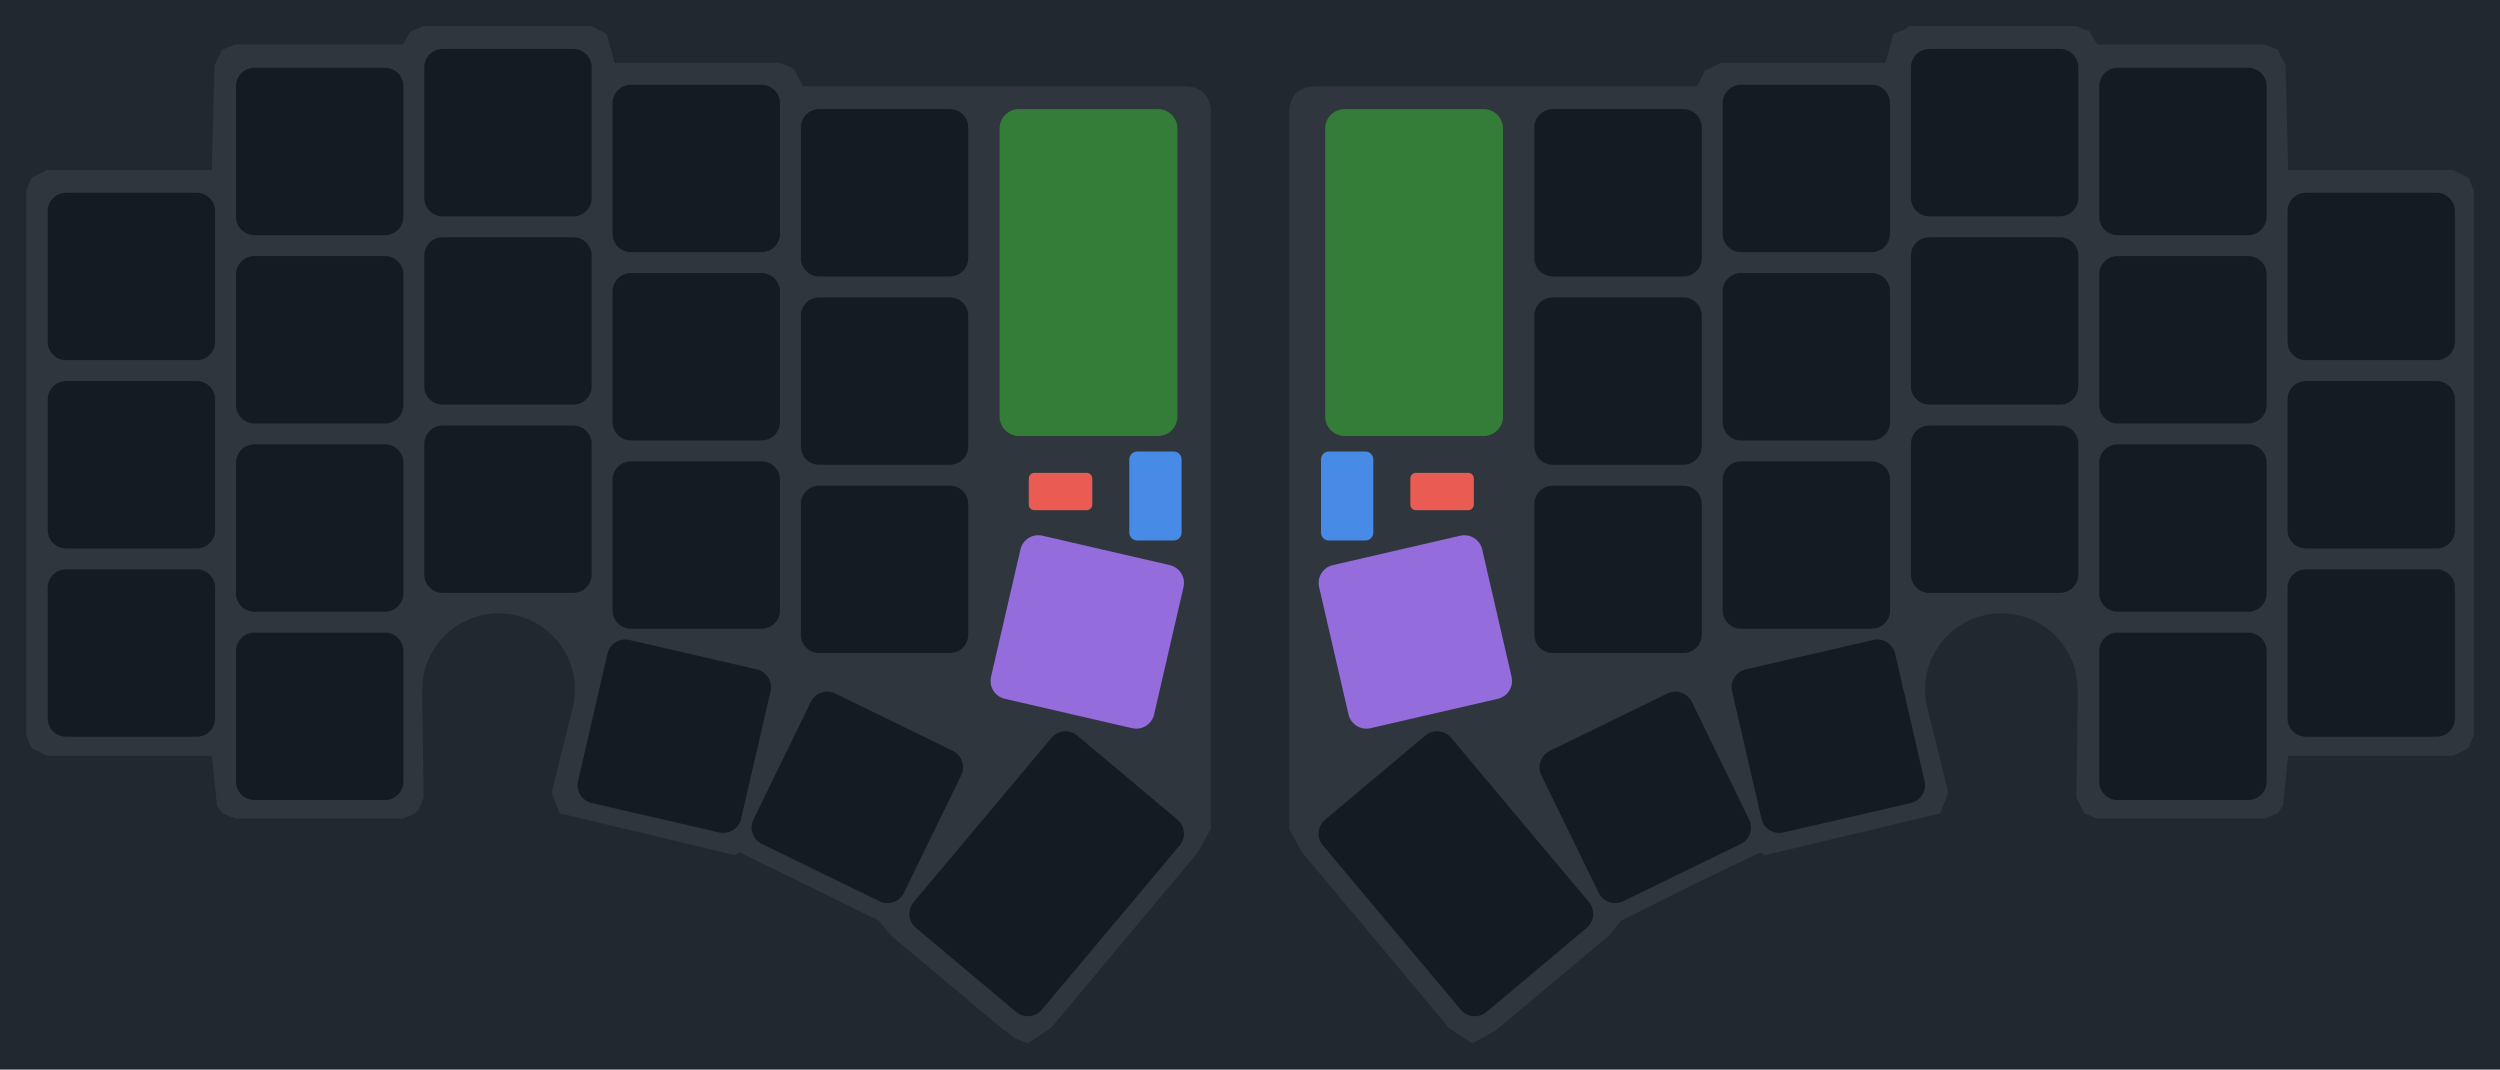
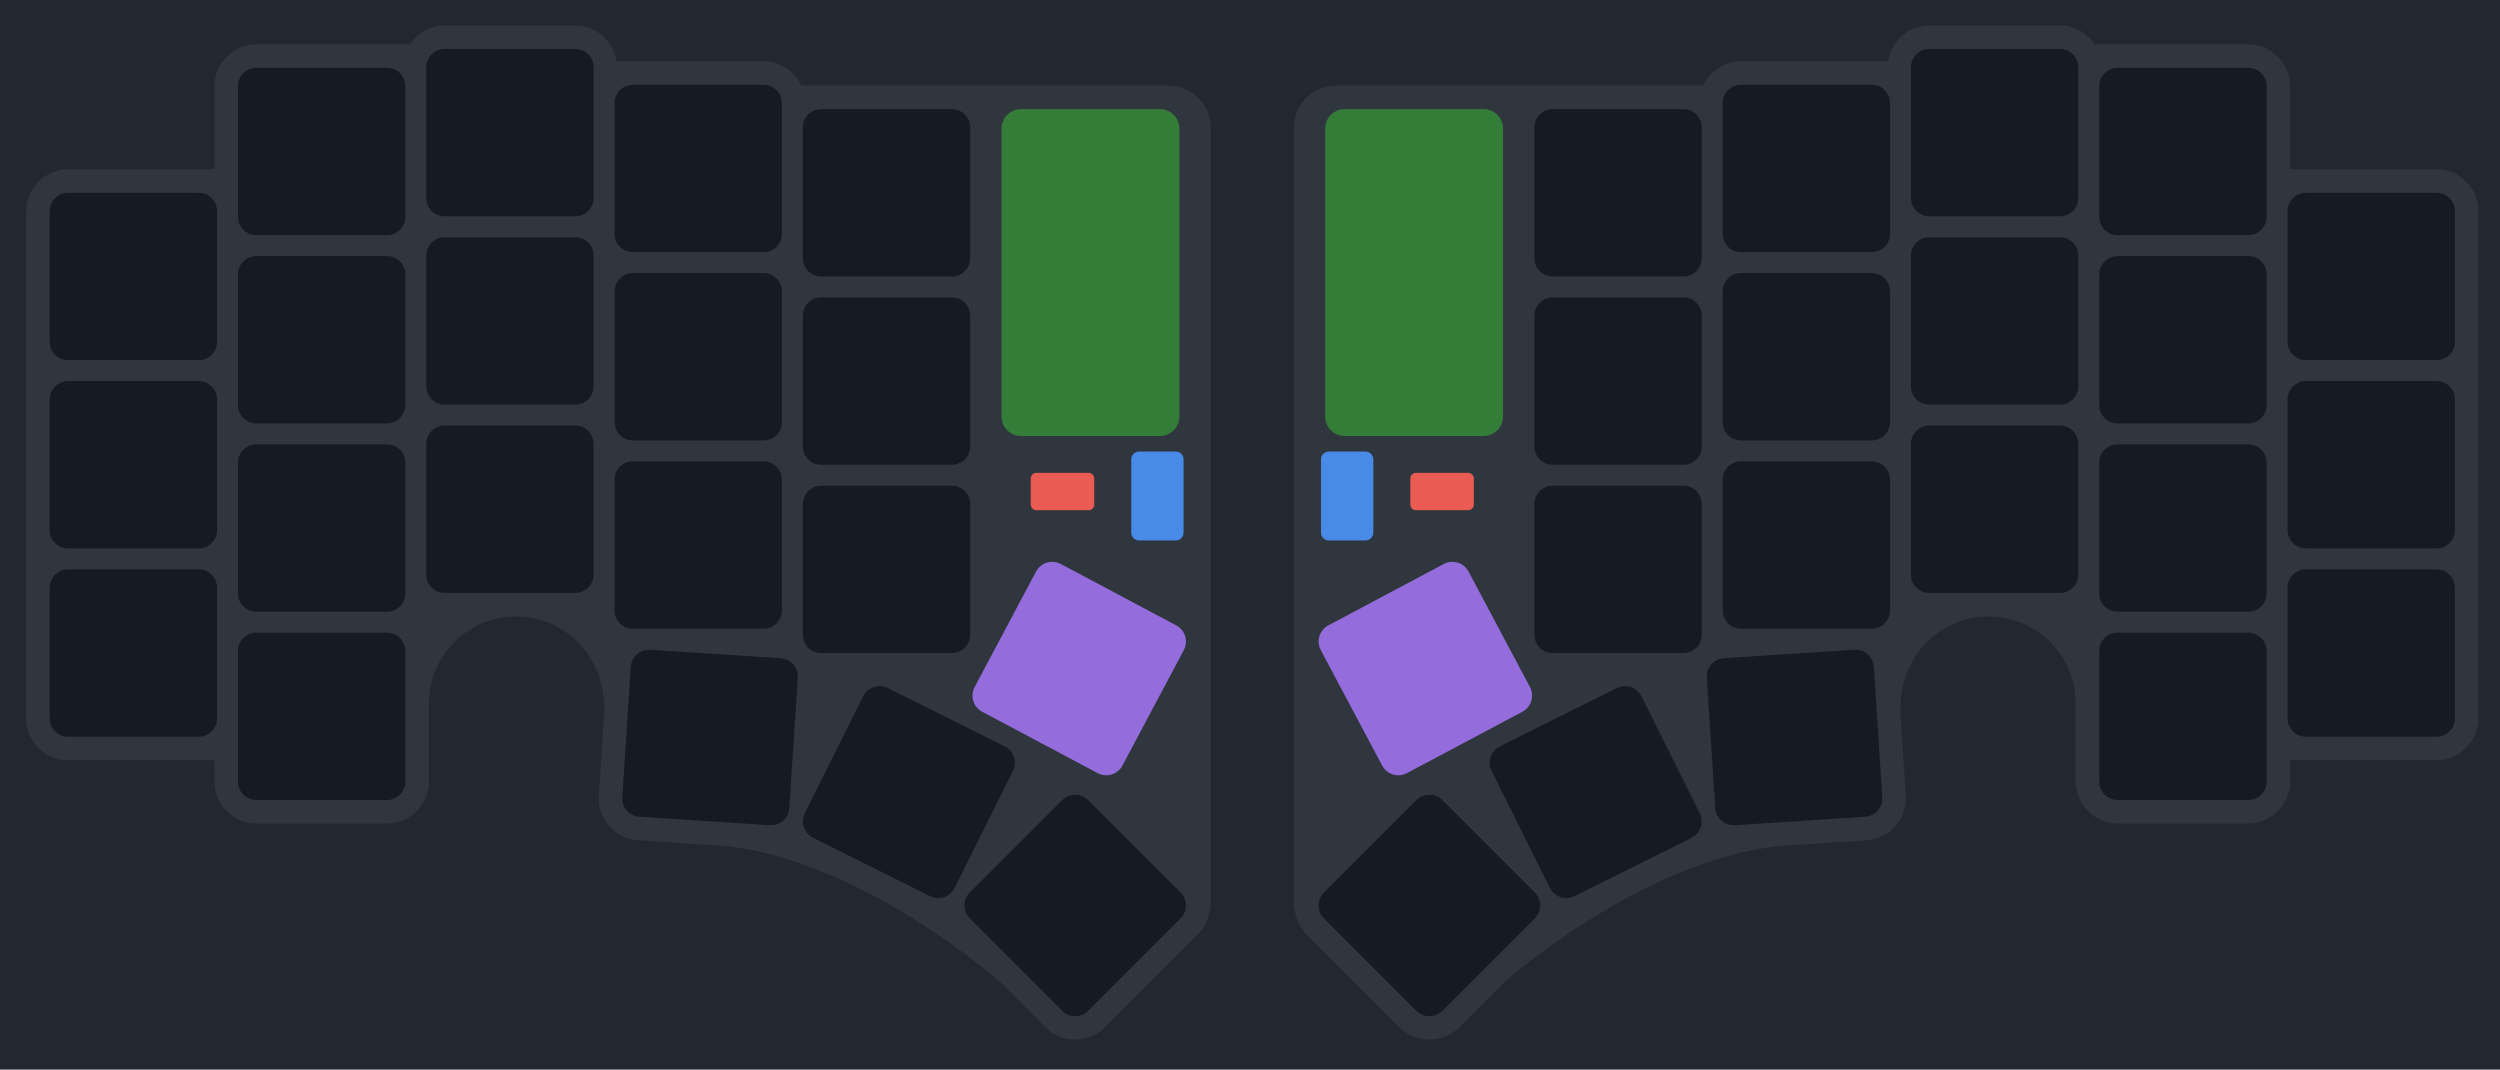
<svg xmlns="http://www.w3.org/2000/svg" viewBox="103.0 41.0 956.0 409.0" width="956.00" height="409.00" role="img" aria-label="Scoot Keyboard physical layout" version="1.1" id="svg49">
  <defs id="defs49" />
  <style id="style1">
  .canvas { fill: #262c36; }
  .cap { stroke: #30363d; stroke-width: 1; }
  .enc { stroke: #30363d; stroke-width: 1; }
  .enc-tread { stroke: rgba(255,255,255,0.35); stroke-width: 2; stroke-linecap: round; }
  .chip rect { stroke: #30363d; stroke-width: 1; }
  .chip text { fill: #fff; font: 600 12.5px system-ui, sans-serif; text-anchor: middle; dominant-baseline: central; }
</style>
  <rect class="canvas" x="103" y="41" width="956" height="409" id="rect1" style="fill:#212830;fill-opacity:1;stroke-width:0.906" />
-   <path id="case-outline-right-1" style="fill:#30363d;fill-opacity:1;stroke:none" d="M 265 51 L 260 53 L 257 58 L 193 58 L 188 60 L 185 66 L 184 106 L 121 106 L 115 109 L 113 114 L 113 135.875 L 113 178 L 113 186 L 113 250 L 113 258 L 113 308.816 L 113 322 L 115 327 L 121 330 L 184 330 L 186 349 L 188 352 L 193 354 L 257 354 L 262 352 L 262.334 351.334 L 263 351 L 265 346 L 264.408 304.518 L 264.508 304.713 A 29.179 29.179 0 0 1 292.84 275.549 L 292.846 275.549 A 29.179 29.179 0 0 1 293.617 275.537 L 293.686 275.537 A 29.179 29.179 0 0 1 322.863 304.715 C 322.863 304.715 322.827 307.237 322.445 309.656 C 322.445 309.659 322.444 309.663 322.443 309.666 L 322.436 309.697 L 321.467 313.633 A 29.179 29.179 0 0 1 321.467 313.635 L 314 344 L 317 352 L 384 368 L 386 367 L 439 393 L 444 399 L 487 435 L 488.164 435.646 L 491 438 L 496 440 L 505 434 L 561 367 L 566 358 L 566 83.875 L 566 83.021 C 565.889 80.624 564.771 74 555.812 74 L 553 74 L 485 74 L 473 74 L 441.5 74 L 410 74 L 407 68 L 406.4 67.699 L 406 67 L 401 65 L 338 65 L 335 54 L 329 51 L 265 51 z " />
  <g id="g50-5" transform="translate(154,480)">
    <g id="g24-49" />
    <g id="g25-5" />
    <g id="g26-4" />
    <g id="g27-9" />
    <g id="g28-5" />
    <g id="g29-3" />
    <g id="g30-7" />
    <g id="g31-8" />
    <g id="g32-9" />
    <g id="g33-7" />
    <g id="g34-2" />
    <g id="g35-3" />
    <g id="g36-9" />
    <g id="g37-2" />
    <g id="g38-1" />
    <g id="g39-6" />
    <g id="g40-12" />
    <g id="g41-7" />
    <g transform="rotate(-13,806.4,318.8)" id="g42-11" />
    <g transform="rotate(-26,736.4,342.2)" id="g43-0" />
    <g transform="rotate(-40,664,371.4)" id="g44-6" />
  </g>
  <g id="g28-68-7" transform="translate(-216.5078,408)" />
  <g id="g50-1" transform="translate(87.23175,530.198)">
    <g id="g24-9" />
    <g id="g25-9" />
    <g id="g26-3" />
    <g id="g27-0" />
    <g id="g28-6" />
    <g id="g29-4" />
    <g id="g30-0" />
    <g id="g31-62" />
    <g id="g32-7" />
    <g id="g33-6" />
    <g id="g34-8" />
    <g id="g35-2" />
    <g id="g36-29" />
    <g id="g37-6" />
    <g id="g38-27" />
    <g id="g39-1" />
    <g id="g40-1" />
    <g id="g41-9" />
    <g transform="rotate(-13,806.4,318.8)" id="g42-1" />
    <g transform="rotate(-26,736.4,342.2)" id="g43-9" />
    <g transform="rotate(-40,664,371.4)" id="g44-0" />
  </g>
  <g id="g39-0-5" transform="translate(4.723989,530.198)" />
  <g id="g50-7" transform="translate(-2.178737e-6,447.5649)">
    <g id="g24-7" />
    <g id="g25-4" />
    <g id="g26-1" />
    <g id="g27-8" />
    <g id="g28-3" />
    <g id="g29-8" />
    <g id="g30-21" />
    <g id="g31-5" />
    <g id="g32-1" />
    <g id="g33-8" />
    <g id="g34-0" />
    <g id="g35-4" />
    <g id="g36-2" />
    <g id="g37-8" />
    <g id="g38-28" />
    <g id="g39-7" />
    <g id="g40-40" />
    <g id="g41-2" />
    <g transform="rotate(-13,806.4,318.8)" id="g42-9" />
    <g transform="rotate(-26,736.4,342.2)" id="g43-8" />
    <g transform="rotate(-40,664,371.4)" id="g44-3" />
  </g>
  <g id="g39-0-1" transform="translate(-83.00776,447.5649)" />
  <g id="g24-4" transform="translate(-117.9922,-33.5)" />
  <g id="g25-8" transform="translate(-117.9922,-33.5)" />
  <g id="g26-5" transform="translate(-117.9922,-33.5)" />
  <g id="g27-3" transform="translate(-117.9922,-33.5)" />
  <g id="g28-1" transform="translate(-117.9922,-33.5)" />
  <g id="g29-6" transform="translate(-117.9922,-33.5)" />
  <g id="g30-2" transform="translate(-117.9922,-33.5)" />
  <g id="g31-6" transform="translate(-117.9922,-33.5)" />
  <g id="g32-5" transform="translate(-117.9922,-33.5)" />
  <g id="g33-4" transform="translate(-117.9922,-33.5)" />
  <g id="g34-6" transform="translate(-117.9922,-33.5)" />
  <g id="g35-6" transform="translate(-117.9922,-33.5)" />
  <g id="g36-3" transform="translate(-117.9922,-33.5)" />
  <g id="g37-4" transform="translate(-117.9922,-33.5)" />
  <g id="g38-2" transform="translate(-117.9922,-33.5)" />
  <g id="g39-4" transform="translate(-117.9922,-33.5)" />
  <g id="g40-4" transform="translate(-117.9922,-33.5)" />
  <g id="g41-3" transform="translate(-117.9922,-33.5)" />
  <g transform="rotate(-13,600.391,819.8523)" id="g42-7" />
  <g transform="rotate(-26,604.8517,580.9903)" id="g43-6" />
  <g transform="rotate(-40,558.9836,516.7405)" id="g44-8" />
-   <rect class="cap" x="-185.25" y="114.724" width="64" height="64" rx="7" fill="#151b23" id="rect27-5" style="stroke:none;stroke-width:1" transform="scale(-1,1)" />
-   <rect class="cap" x="-185.25" y="186.724" width="64" height="64" rx="7" fill="#151b23" id="rect28-7" style="stroke:none;stroke-width:1" transform="scale(-1,1)" />
-   <rect class="cap" x="-185.25" y="258.724" width="64" height="64" rx="7" fill="#151b23" id="rect29-6" style="stroke:none;stroke-width:1" transform="scale(-1,1)" />
-   <rect class="cap" x="-257.25" y="66.923" width="64" height="64" rx="7" fill="#151b23" id="rect30-6" style="stroke:none;stroke-width:1" transform="scale(-1,1)" />
-   <rect class="cap" x="-257.25" y="138.923" width="64" height="64" rx="7" fill="#151b23" id="rect31-3" style="stroke:none;stroke-width:1" transform="scale(-1,1)" />
-   <rect class="cap" x="-257.25" y="210.923" width="64" height="64" rx="7" fill="#151b23" id="rect32-8" style="stroke:none;stroke-width:1" transform="scale(-1,1)" />
-   <rect class="cap" x="-329.25" y="59.723" width="64" height="64" rx="7" fill="#151b23" id="rect33-2" style="stroke:none;stroke-width:1" transform="scale(-1,1)" />
-   <rect class="cap" x="-329.25" y="131.723" width="64" height="64" rx="7" fill="#151b23" id="rect34-3" style="stroke:none;stroke-width:1" transform="scale(-1,1)" />
-   <rect class="cap" x="-329.25" y="203.723" width="64" height="64" rx="7" fill="#151b23" id="rect35-0" style="stroke:none;stroke-width:1" transform="scale(-1,1)" />
-   <rect class="cap" x="-401.25" y="73.423" width="64" height="64" rx="7" fill="#151b23" id="rect36-8" style="stroke:none;stroke-width:1" transform="scale(-1,1)" />
-   <rect class="cap" x="-401.25" y="145.423" width="64" height="64" rx="7" fill="#151b23" id="rect37-0" style="stroke:none;stroke-width:1" transform="scale(-1,1)" />
-   <rect class="cap" x="-401.25" y="217.423" width="64" height="64" rx="7" fill="#151b23" id="rect38-63" style="stroke:none;stroke-width:1" transform="scale(-1,1)" />
-   <rect class="cap" x="-473.25" y="82.723" width="64" height="64" rx="7" fill="#151b23" id="rect39-56" style="stroke:none;stroke-width:1" transform="scale(-1,1)" />
-   <rect class="cap" x="-473.25" y="154.723" width="64" height="64" rx="7" fill="#151b23" id="rect40-5" style="stroke:none;stroke-width:1" transform="scale(-1,1)" />
-   <rect class="cap" x="-473.25" y="226.723" width="64" height="64" rx="7" fill="#151b23" id="rect41-4" style="stroke:none;stroke-width:1" transform="scale(-1,1)" />
-   <rect class="cap" x="-456.153" y="201.083" width="64" height="64" rx="7" fill="#151b23" id="rect42-1" style="stroke:none;stroke-width:1" transform="matrix(-0.9743701,-0.2249511,-0.2249511,0.9743701,0,0)" />
-   <rect class="cap" x="-570.888" y="90.042" width="64" height="64" rx="7" fill="#151b23" id="rect43-0" style="stroke:none;stroke-width:1" transform="matrix(-0.8987941,-0.4383711,-0.4383711,0.8987941,0,0)" />
-   <rect class="cap" x="-658.636" y="-84.122" width="64" height="96" rx="7" fill="#151b23" id="rect44-4" style="stroke:none;stroke-width:1" transform="matrix(-0.7660444,-0.6427876,-0.6427876,0.7660444,0,0)" />
-   <rect class="cap" x="-553.25" y="82.723" width="68" height="125" rx="7.438" fill="#151b23" id="rect36-4-8-3-4" style="fill:#347d39;fill-opacity:1;stroke:none;stroke-width:1.441" transform="scale(-1,1)" />
-   <rect class="cap" x="-601.061" y="126.715" width="64" height="64" rx="7" fill="#151b23" id="rect42-0-8-6" style="fill:#946cdc;fill-opacity:1;stroke:none;stroke-width:1" transform="matrix(-0.9743701,-0.2249511,-0.2249511,0.9743701,0,0)" />
-   <rect x="213.672" y="534.846" width="34" height="20" rx="3" id="rect-usbc-right-1" style="fill:#478be6;fill-opacity:1;stroke:none" transform="matrix(0,1,1,0,0,0)" />
-   <rect x="496.409" y="-236.1" width="24.277" height="14.281" rx="2.142" id="rect-usbc-right-6-5" style="fill:#ea5c53;fill-opacity:1;stroke:none;stroke-width:0.714" transform="scale(1,-1)" />
-   <path style="fill:#c69026;fill-opacity:1;stroke:none;stroke-width:13;stroke-linejoin:round;stroke-opacity:0.949;paint-order:markers stroke fill" d="m 560.018,367.247 -53.213,82.029" id="path1-9" />
-   <path id="case-outline-right" style="fill:#30363d;fill-opacity:1;stroke:none" d="M 833 51 L 832 52 L 827 54 L 824 65 L 761 65 L 755 68 L 752 74 L 720.5 74 L 689 74 L 677 74 L 609 74 L 606.188 74 C 597.229 74 596.111 80.624 596 83.021 L 596 83.875 L 596 358 L 601 367 L 657 434 L 666 440 L 675 435 L 718 399 L 723 393 L 749 380 L 776 367 L 778 368 L 845 352 L 848 344 L 840.533 313.635 A 29.179 29.179 0 0 1 839.99 311.725 C 839.978 311.666 839.964 311.606 839.947 311.545 A 29.179 29.179 0 0 1 839.564 309.697 L 839.557 309.666 C 839.174 307.244 839.137 304.715 839.137 304.715 A 29.179 29.179 0 0 1 868.314 275.537 A 29.179 29.179 0 0 1 897.492 304.713 L 897.592 304.518 L 897 346 L 900 352 L 905 354 L 969 354 L 974 352 L 976 349 L 978 330 L 1041 330 L 1047 327 L 1049 322 L 1049 308.816 L 1049 258 L 1049 250 L 1049 186 L 1049 178 L 1049 135.875 L 1049 114 L 1047 109 L 1041 106 L 978 106 L 977 66 L 974 60 L 969 58 L 905 58 L 902 53 L 897 51 L 833 51 z " />
-   <rect class="cap" x="977.75" y="114.724" width="64" height="64" rx="7" fill="#151b23" id="rect27" style="stroke:none" />
-   <rect class="cap" x="977.75" y="186.724" width="64" height="64" rx="7" fill="#151b23" id="rect28" style="stroke:none" />
-   <rect class="cap" x="977.75" y="258.724" width="64" height="64" rx="7" fill="#151b23" id="rect29" style="stroke:none" />
-   <rect class="cap" x="905.75" y="66.923" width="64" height="64" rx="7" fill="#151b23" id="rect30" style="stroke:none" />
-   <rect class="cap" x="905.75" y="138.923" width="64" height="64" rx="7" fill="#151b23" id="rect31" style="stroke:none" />
-   <rect class="cap" x="905.75" y="210.923" width="64" height="64" rx="7" fill="#151b23" id="rect32" style="stroke:none" />
-   <rect class="cap" x="833.75" y="59.723" width="64" height="64" rx="7" fill="#151b23" id="rect33" style="stroke:none" />
-   <rect class="cap" x="833.75" y="131.723" width="64" height="64" rx="7" fill="#151b23" id="rect34" style="stroke:none" />
-   <rect class="cap" x="833.75" y="203.723" width="64" height="64" rx="7" fill="#151b23" id="rect35" style="stroke:none" />
-   <rect class="cap" x="761.75" y="73.423" width="64" height="64" rx="7" fill="#151b23" id="rect36" style="stroke:none" />
-   <rect class="cap" x="761.75" y="145.423" width="64" height="64" rx="7" fill="#151b23" id="rect37" style="stroke:none" />
-   <rect class="cap" x="761.75" y="217.423" width="64" height="64" rx="7" fill="#151b23" id="rect38" style="stroke:none" />
-   <rect class="cap" x="689.75" y="82.723" width="64" height="64" rx="7" fill="#151b23" id="rect39" style="stroke:none" />
-   <rect class="cap" x="689.75" y="154.723" width="64" height="64" rx="7" fill="#151b23" id="rect40" style="stroke:none" />
-   <rect class="cap" x="689.75" y="226.723" width="64" height="64" rx="7" fill="#151b23" id="rect41" style="stroke:none" />
-   <rect class="cap" x="677.039" y="462.701" width="64" height="64" rx="7" fill="#151b23" id="rect42" style="stroke:none" transform="rotate(-13)" />
-   <rect class="cap" x="474.409" y="599.867" width="64" height="64" rx="7" fill="#151b23" id="rect43" style="stroke:none" transform="rotate(-26)" />
-   <rect class="cap" x="232.273" y="663.44" width="64" height="96" rx="7" fill="#151b23" id="rect44" style="stroke:none" transform="rotate(-40)" />
-   <rect class="cap" x="609.75" y="82.723" width="68" height="125" rx="7.438" fill="#151b23" id="rect36-4-8-3" style="fill:#347d39;fill-opacity:1;stroke:none;stroke-width:1.441" />
-   <rect class="cap" x="532.132" y="388.333" width="64" height="64" rx="7" fill="#151b23" id="rect42-0-8" style="fill:#946cdc;fill-opacity:1;stroke:none;stroke-width:1" transform="rotate(-13)" />
-   <rect x="213.672" y="-628.154" width="34" height="20" rx="3" id="rect-usbc-right" style="fill:#478be6;fill-opacity:1;stroke:none" transform="rotate(90)" />
-   <rect x="-666.591" y="-236.1" width="24.277" height="14.281" rx="2.142" id="rect-usbc-right-6" style="fill:#ea5c53;fill-opacity:1;stroke:none;stroke-width:0.714" transform="scale(-1)" />
-   <path style="fill:#c69026;fill-opacity:1;stroke:none;stroke-width:13;stroke-linejoin:round;stroke-opacity:0.949;paint-order:markers stroke fill" d="m 602.982,367.247 53.213,82.029" id="path1" />
-   <rect class="cap" x="905.75" y="282.923" width="64" height="64" rx="7" fill="#151b23" id="rect-shift-r" style="stroke:none" />
-   <rect class="cap" x="-257.25" y="282.923" width="64" height="64" rx="7" fill="#151b23" id="rect-shift-l" style="stroke:none;stroke-width:1" transform="scale(-1,1)" />
+   <g id="g272">
+     <path id="path45" style="baseline-shift:baseline;display:inline;overflow:visible;vector-effect:none;fill:#30363d;fill-opacity:1;stroke:none;stroke-width:1;enable-background:accumulate;stop-color:#000000" d="M 840.748 50.721 C 832.824 50.721 826.138 56.773 824.99 64.422 L 818.748 64.422 L 803.5 64.422 L 768.748 64.422 C 762.429 64.422 756.912 68.283 754.338 73.721 L 746.748 73.721 L 741.5 73.721 L 729 73.721 L 696.748 73.721 L 670.311 73.721 L 628.404 73.721 L 613.754 73.721 C 605.043 73.721 597.75 81.016 597.75 89.727 L 597.75 105.975 L 597.75 387.438 C 597.75 387.438 598.553 394.022 602.008 397.561 L 602.01 397.562 C 602.299 397.907 602.605 398.241 602.928 398.564 L 638.283 433.92 C 644.442 440.079 654.757 440.079 660.916 433.92 L 678.594 416.242 C 678.649 416.193 730.644 370.134 783.482 364.48 L 783.486 364.48 C 786.287 364.181 789.091 363.995 791.889 363.936 C 794.931 363.871 797.536 363.697 799.744 363.426 L 816.836 362.316 C 825.53 361.752 832.334 354 831.77 345.309 L 829.746 314.129 C 829.746 314.128 829.746 314.127 829.746 314.125 L 829.746 314.123 C 829.745 314.112 829.744 314.079 829.742 314.055 C 829.717 313.655 829.595 311.546 829.783 309.127 C 829.844 308.347 829.937 307.537 830.076 306.744 C 830.089 306.669 830.1 306.596 830.107 306.525 C 830.549 303.502 831.339 299.738 832.719 297.031 A 33.34 33.34 0 0 1 863.404 276.73 A 33.34 33.34 0 0 1 896.744 310.07 A 33.34 33.34 0 0 1 896.744 310.109 L 896.744 339.926 C 896.744 348.637 904.037 355.932 912.748 355.932 L 962.748 355.932 C 971.459 355.932 978.754 348.637 978.754 339.926 L 978.754 331.73 L 984.748 331.73 L 1009.748 331.73 L 1034.748 331.73 C 1043.459 331.73 1050.754 324.435 1050.754 315.725 L 1050.754 299.75 L 1050.754 265.725 L 1050.754 243.725 L 1050.754 193.725 L 1050.754 171.725 L 1050.754 146.725 L 1050.754 121.725 C 1050.754 113.014 1043.459 105.721 1034.748 105.721 L 997.5 105.721 L 984.748 105.721 L 978.754 105.721 L 978.754 73.926 C 978.754 65.215 971.459 57.922 962.748 57.922 L 937.748 57.922 L 912.748 57.922 L 903.99 57.922 C 901.102 53.617 896.22 50.721 890.748 50.721 L 840.748 50.721 z " />
+     <rect class="cap" x="977.75" y="114.724" width="64" height="64" rx="7" fill="#151b23" id="rect27" style="stroke:none" />
+     <rect class="cap" x="977.75" y="186.724" width="64" height="64" rx="7" fill="#151b23" id="rect28" style="stroke:none" />
+     <rect class="cap" x="977.75" y="258.724" width="64" height="64" rx="7" fill="#151b23" id="rect29" style="stroke:none" />
+     <rect class="cap" x="905.75" y="66.923" width="64" height="64" rx="7" fill="#151b23" id="rect30" style="stroke:none" />
+     <rect class="cap" x="905.75" y="138.923" width="64" height="64" rx="7" fill="#151b23" id="rect31" style="stroke:none" />
+     <rect class="cap" x="905.75" y="210.923" width="64" height="64" rx="7" fill="#151b23" id="rect32" style="stroke:none" />
+     <rect class="cap" x="833.75" y="59.723" width="64" height="64" rx="7" fill="#151b23" id="rect33" style="stroke:none" />
+     <rect class="cap" x="833.75" y="131.723" width="64" height="64" rx="7" fill="#151b23" id="rect34" style="stroke:none" />
+     <rect class="cap" x="833.75" y="203.723" width="64" height="64" rx="7" fill="#151b23" id="rect35" style="stroke:none" />
+     <rect class="cap" x="761.75" y="73.423" width="64" height="64" rx="7" fill="#151b23" id="rect36" style="stroke:none" />
+     <rect class="cap" x="761.75" y="145.423" width="64" height="64" rx="7" fill="#151b23" id="rect37" style="stroke:none" />
+     <rect class="cap" x="761.75" y="217.423" width="64" height="64" rx="7" fill="#151b23" id="rect38" style="stroke:none" />
+     <rect class="cap" x="689.75" y="82.723" width="64" height="64" rx="7" fill="#151b23" id="rect39" style="stroke:none" />
+     <rect class="cap" x="689.75" y="154.723" width="64" height="64" rx="7" fill="#151b23" id="rect40" style="stroke:none" />
+     <rect class="cap" x="689.75" y="226.723" width="64" height="64" rx="7" fill="#151b23" id="rect41" style="stroke:none" />
+     <rect class="cap" x="609.75" y="82.723" width="68" height="125" rx="7.438" fill="#151b23" id="rect36-4-8-3" style="fill:#347d39;fill-opacity:1;stroke:none;stroke-width:1.441" />
+     <rect class="cap" x="400.927" y="534.178" width="64" height="64" rx="7" fill="#151b23" id="rect42-0-8" style="fill:#946cdc;fill-opacity:1;stroke:none;stroke-width:1" transform="rotate(-28)" />
+     <rect x="213.672" y="-628.154" width="34" height="20" rx="3" id="rect-usbc-right" style="fill:#478be6;fill-opacity:1;stroke:none" transform="rotate(90)" />
+     <rect x="-666.591" y="-236.1" width="24.277" height="14.281" rx="2.142" id="rect-usbc-right-6" style="fill:#ea5c53;fill-opacity:1;stroke:none;stroke-width:0.714" transform="scale(-1)" />
+     <rect class="cap" x="905.75" y="282.923" width="64" height="64" rx="7" fill="#151b23" id="rect-shift-r" style="stroke:none" />
+     <rect class="cap" x="153.514" y="701.162" width="64" height="64" rx="7" fill="#151b23" id="rect38-2-1-7" style="fill:#151b23;fill-opacity:1;stroke:none;stroke-width:1" transform="rotate(-45)" />
+     <rect class="cap" x="734.652" y="341.462" width="64" height="64" rx="7" fill="#151b23" id="rect38-2" style="fill:#151b23;fill-opacity:1;stroke:none;stroke-width:1" transform="rotate(-3.714077)" />
+     <rect class="cap" x="452.834" y="593.981" width="64" height="64" rx="7" fill="#151b23" id="rect38-2-1" style="fill:#151b23;fill-opacity:1;stroke:none;stroke-width:1" transform="rotate(-26.49877)" />
+   </g>
+   <g id="g272-7" transform="matrix(-1,0,0,1,1163.754,-2.5e-5)">
+     <path id="path45-4" style="baseline-shift:baseline;display:inline;overflow:visible;vector-effect:none;fill:#30363d;fill-opacity:1;stroke:none;stroke-width:1;enable-background:accumulate;stop-color:#000000" d="m 840.748,50.721 c -7.924,0 -14.61,6.052 -15.758,13.701 H 818.748 803.5 768.748 c -6.319,0 -11.836,3.861 -14.41,9.299 H 746.748 741.5 729 696.748 670.311 628.404 613.754 c -8.711,0 -16.004,7.295 -16.004,16.006 V 105.975 387.438 c 0,0 0.803,6.584 4.258,10.123 l 0.002,0.002 c 0.289,0.345 0.595,0.679 0.918,1.002 l 35.355,35.355 c 6.159,6.159 16.474,6.159 22.633,0 l 17.678,-17.678 c 0.055,-0.049 52.05,-46.108 104.889,-51.762 h 0.004 c 2.801,-0.3 5.604,-0.485 8.402,-0.545 3.042,-0.065 5.647,-0.239 7.855,-0.51 l 17.092,-1.109 c 8.694,-0.564 15.498,-8.316 14.934,-17.008 l -2.023,-31.18 c -7e-5,-0.001 10e-5,-0.002 0,-0.004 v -0.002 c -7.3e-4,-0.011 -0.002,-0.044 -0.004,-0.068 -0.025,-0.4 -0.147,-2.509 0.041,-4.928 0.061,-0.78 0.154,-1.59 0.293,-2.383 0.013,-0.075 0.023,-0.148 0.031,-0.219 0.442,-3.024 1.232,-6.788 2.611,-9.494 a 33.34,33.34 0 0 1 30.686,-20.301 33.34,33.34 0 0 1 33.34,33.34 33.34,33.34 0 0 1 0,0.039 v 29.816 c 0,8.711 7.293,16.006 16.004,16.006 h 50 c 8.711,0 16.006,-7.295 16.006,-16.006 v -8.195 h 5.994 25 25 c 8.711,0 16.006,-7.295 16.006,-16.006 V 299.75 v -34.025 -22 -50 -22 -25 -25 c 0,-8.711 -7.295,-16.004 -16.006,-16.004 H 997.5 984.748 978.754 V 73.926 c 0,-8.711 -7.295,-16.004 -16.006,-16.004 h -25 -25 -8.758 c -2.888,-4.305 -7.77,-7.201 -13.242,-7.201 z" />
+     <rect class="cap" x="977.75" y="114.724" width="64" height="64" rx="7" fill="#151b23" id="rect27-52" style="stroke:none;stroke-width:1" />
+     <rect class="cap" x="977.75" y="186.724" width="64" height="64" rx="7" fill="#151b23" id="rect28-5" style="stroke:none;stroke-width:1" />
+     <rect class="cap" x="977.75" y="258.724" width="64" height="64" rx="7" fill="#151b23" id="rect29-4" style="stroke:none;stroke-width:1" />
+     <rect class="cap" x="905.75" y="66.923" width="64" height="64" rx="7" fill="#151b23" id="rect30-7" style="stroke:none;stroke-width:1" />
+     <rect class="cap" x="905.75" y="138.923" width="64" height="64" rx="7" fill="#151b23" id="rect31-4" style="stroke:none;stroke-width:1" />
+     <rect class="cap" x="905.75" y="210.923" width="64" height="64" rx="7" fill="#151b23" id="rect32-4" style="stroke:none;stroke-width:1" />
+     <rect class="cap" x="833.75" y="59.723" width="64" height="64" rx="7" fill="#151b23" id="rect33-3" style="stroke:none;stroke-width:1" />
+     <rect class="cap" x="833.75" y="131.723" width="64" height="64" rx="7" fill="#151b23" id="rect34-0" style="stroke:none;stroke-width:1" />
+     <rect class="cap" x="833.75" y="203.723" width="64" height="64" rx="7" fill="#151b23" id="rect35-7" style="stroke:none;stroke-width:1" />
+     <rect class="cap" x="761.75" y="73.423" width="64" height="64" rx="7" fill="#151b23" id="rect36-86" style="stroke:none;stroke-width:1" />
+     <rect class="cap" x="761.75" y="145.423" width="64" height="64" rx="7" fill="#151b23" id="rect37-8" style="stroke:none;stroke-width:1" />
+     <rect class="cap" x="761.75" y="217.423" width="64" height="64" rx="7" fill="#151b23" id="rect38-8" style="stroke:none;stroke-width:1" />
+     <rect class="cap" x="689.75" y="82.723" width="64" height="64" rx="7" fill="#151b23" id="rect39-4" style="stroke:none;stroke-width:1" />
+     <rect class="cap" x="689.75" y="154.723" width="64" height="64" rx="7" fill="#151b23" id="rect40-3" style="stroke:none;stroke-width:1" />
+     <rect class="cap" x="689.75" y="226.723" width="64" height="64" rx="7" fill="#151b23" id="rect41-1" style="stroke:none;stroke-width:1" />
+     <rect class="cap" x="609.75" y="82.723" width="68" height="125" rx="7.438" fill="#151b23" id="rect36-4-8-3-49" style="fill:#347d39;fill-opacity:1;stroke:none;stroke-width:1.441" />
+     <rect class="cap" x="400.927" y="534.178" width="64" height="64" rx="7" fill="#151b23" id="rect42-0-8-2" style="fill:#946cdc;fill-opacity:1;stroke:none;stroke-width:1" transform="rotate(-28)" />
+     <rect x="213.672" y="-628.154" width="34" height="20" rx="3" id="rect-usbc-right-0" style="fill:#478be6;fill-opacity:1;stroke:none" transform="rotate(90)" />
+     <rect x="-666.591" y="-236.1" width="24.277" height="14.281" rx="2.142" id="rect-usbc-right-6-6" style="fill:#ea5c53;fill-opacity:1;stroke:none;stroke-width:0.714" transform="scale(-1)" />
+     <rect class="cap" x="905.75" y="282.923" width="64" height="64" rx="7" fill="#151b23" id="rect-shift-r-8" style="stroke:none;stroke-width:1" />
+     <rect class="cap" x="153.514" y="701.162" width="64" height="64" rx="7" fill="#151b23" id="rect38-2-1-7-9" style="fill:#151b23;fill-opacity:1;stroke:none;stroke-width:1" transform="rotate(-45)" />
+     <rect class="cap" x="734.652" y="341.462" width="64" height="64" rx="7" fill="#151b23" id="rect38-2-2" style="fill:#151b23;fill-opacity:1;stroke:none;stroke-width:1" transform="rotate(-3.714077)" />
+     <rect class="cap" x="452.834" y="593.981" width="64" height="64" rx="7" fill="#151b23" id="rect38-2-1-6" style="fill:#151b23;fill-opacity:1;stroke:none;stroke-width:1" transform="rotate(-26.49877)" />
+   </g>
</svg>
